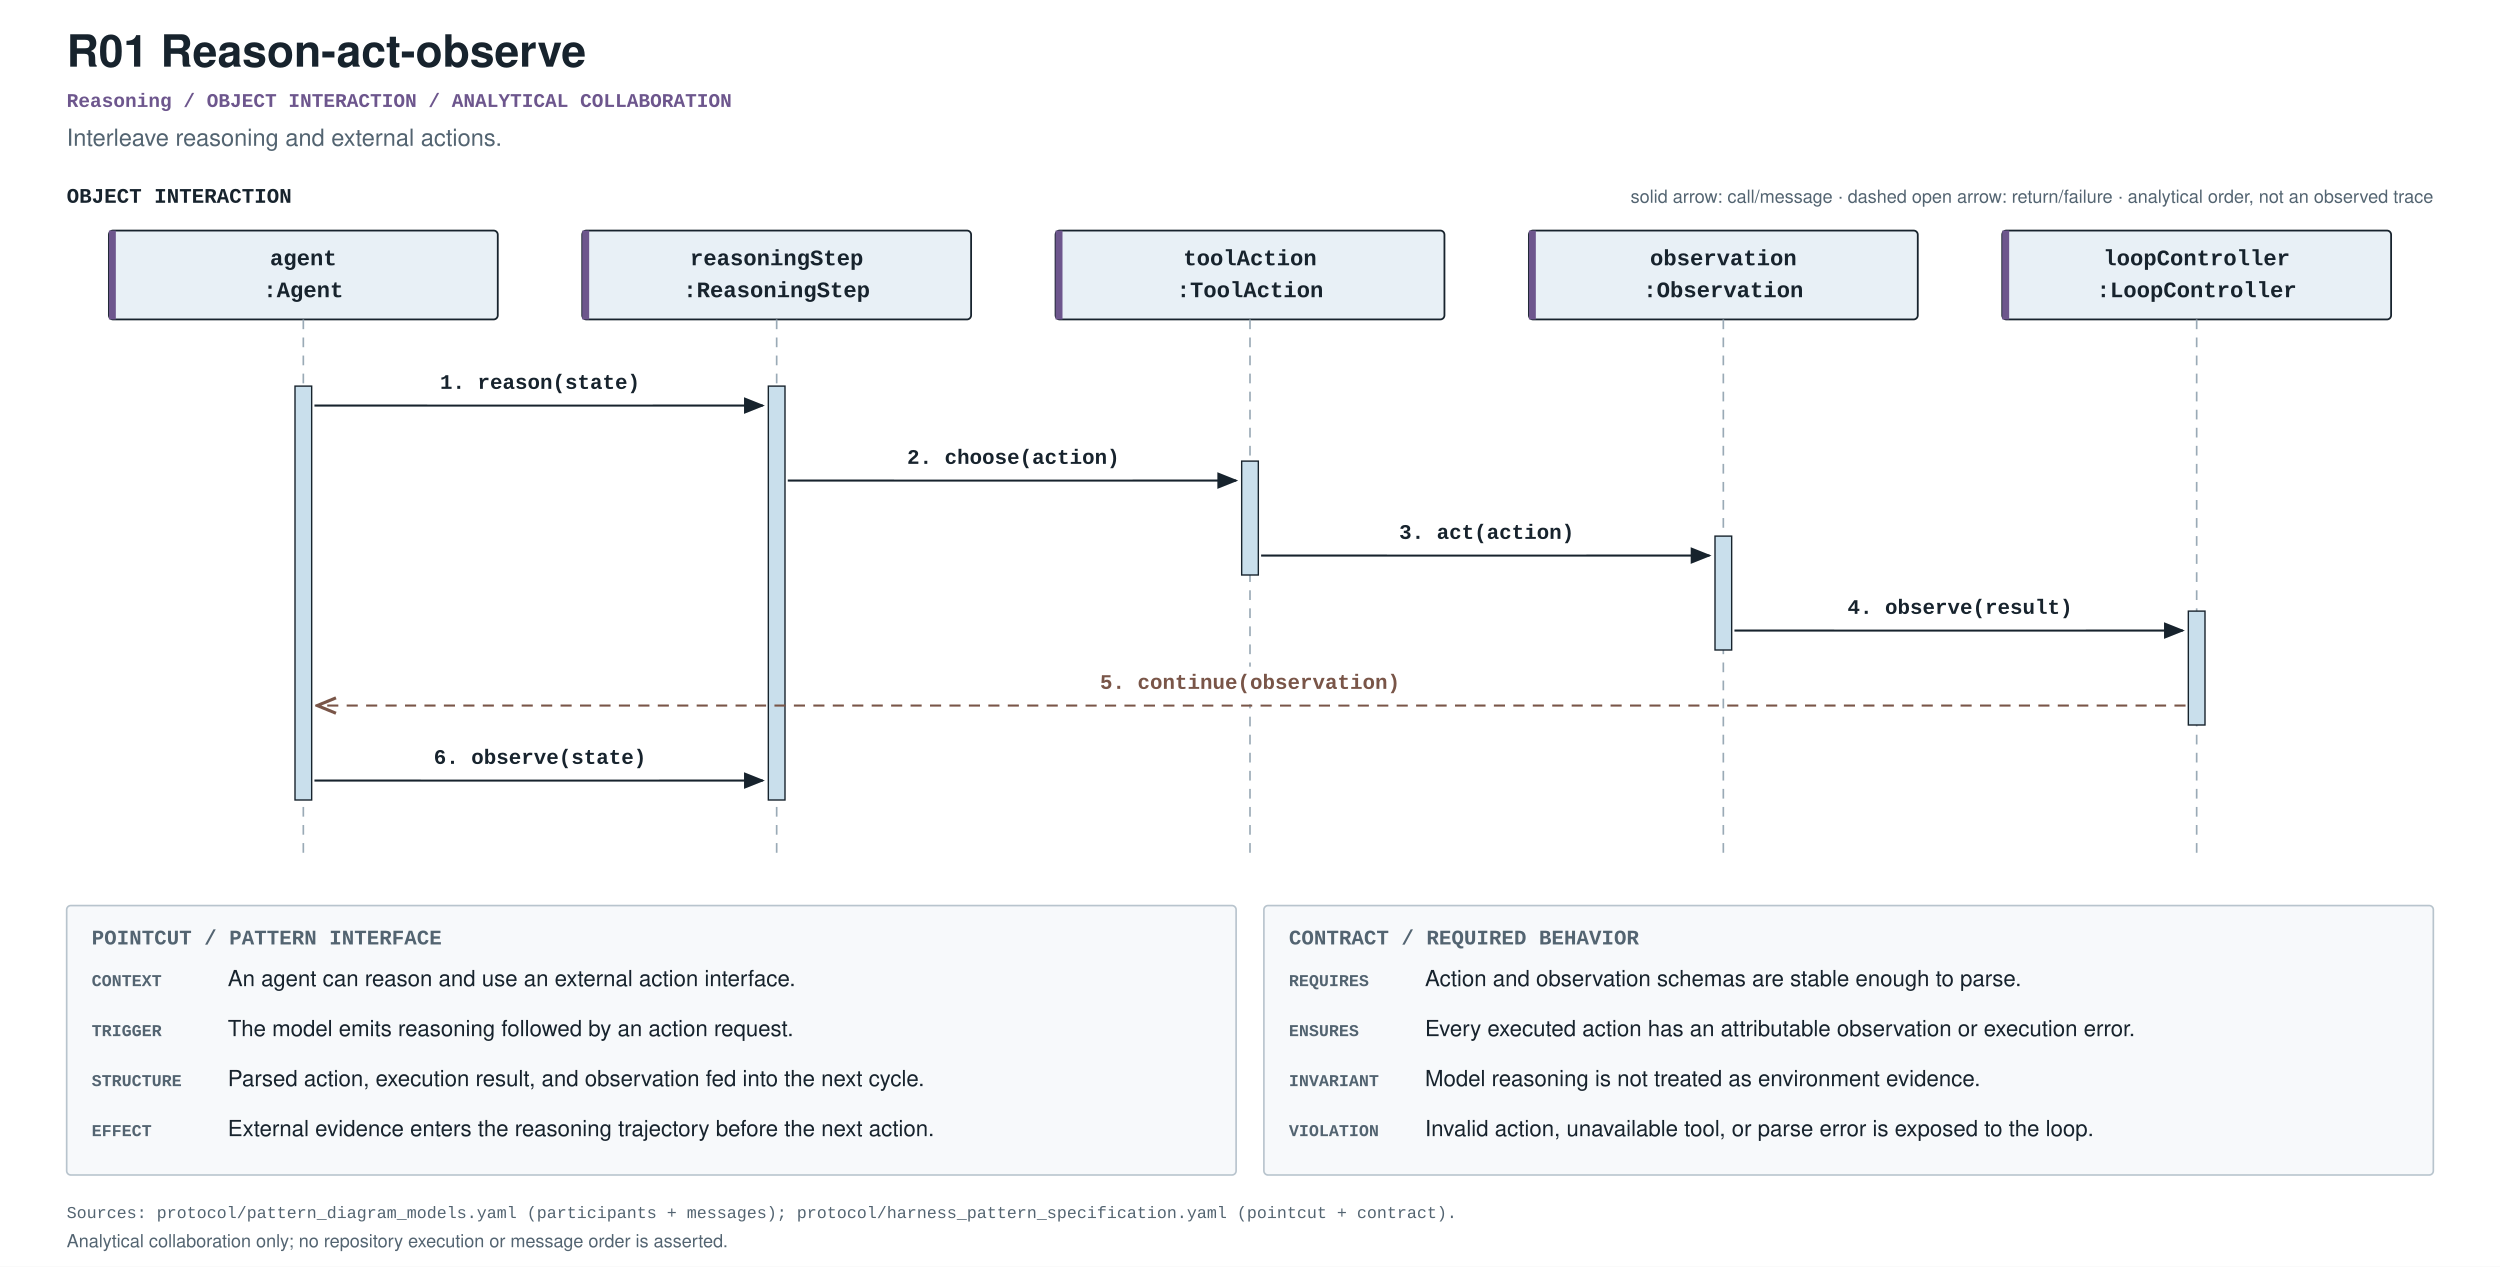
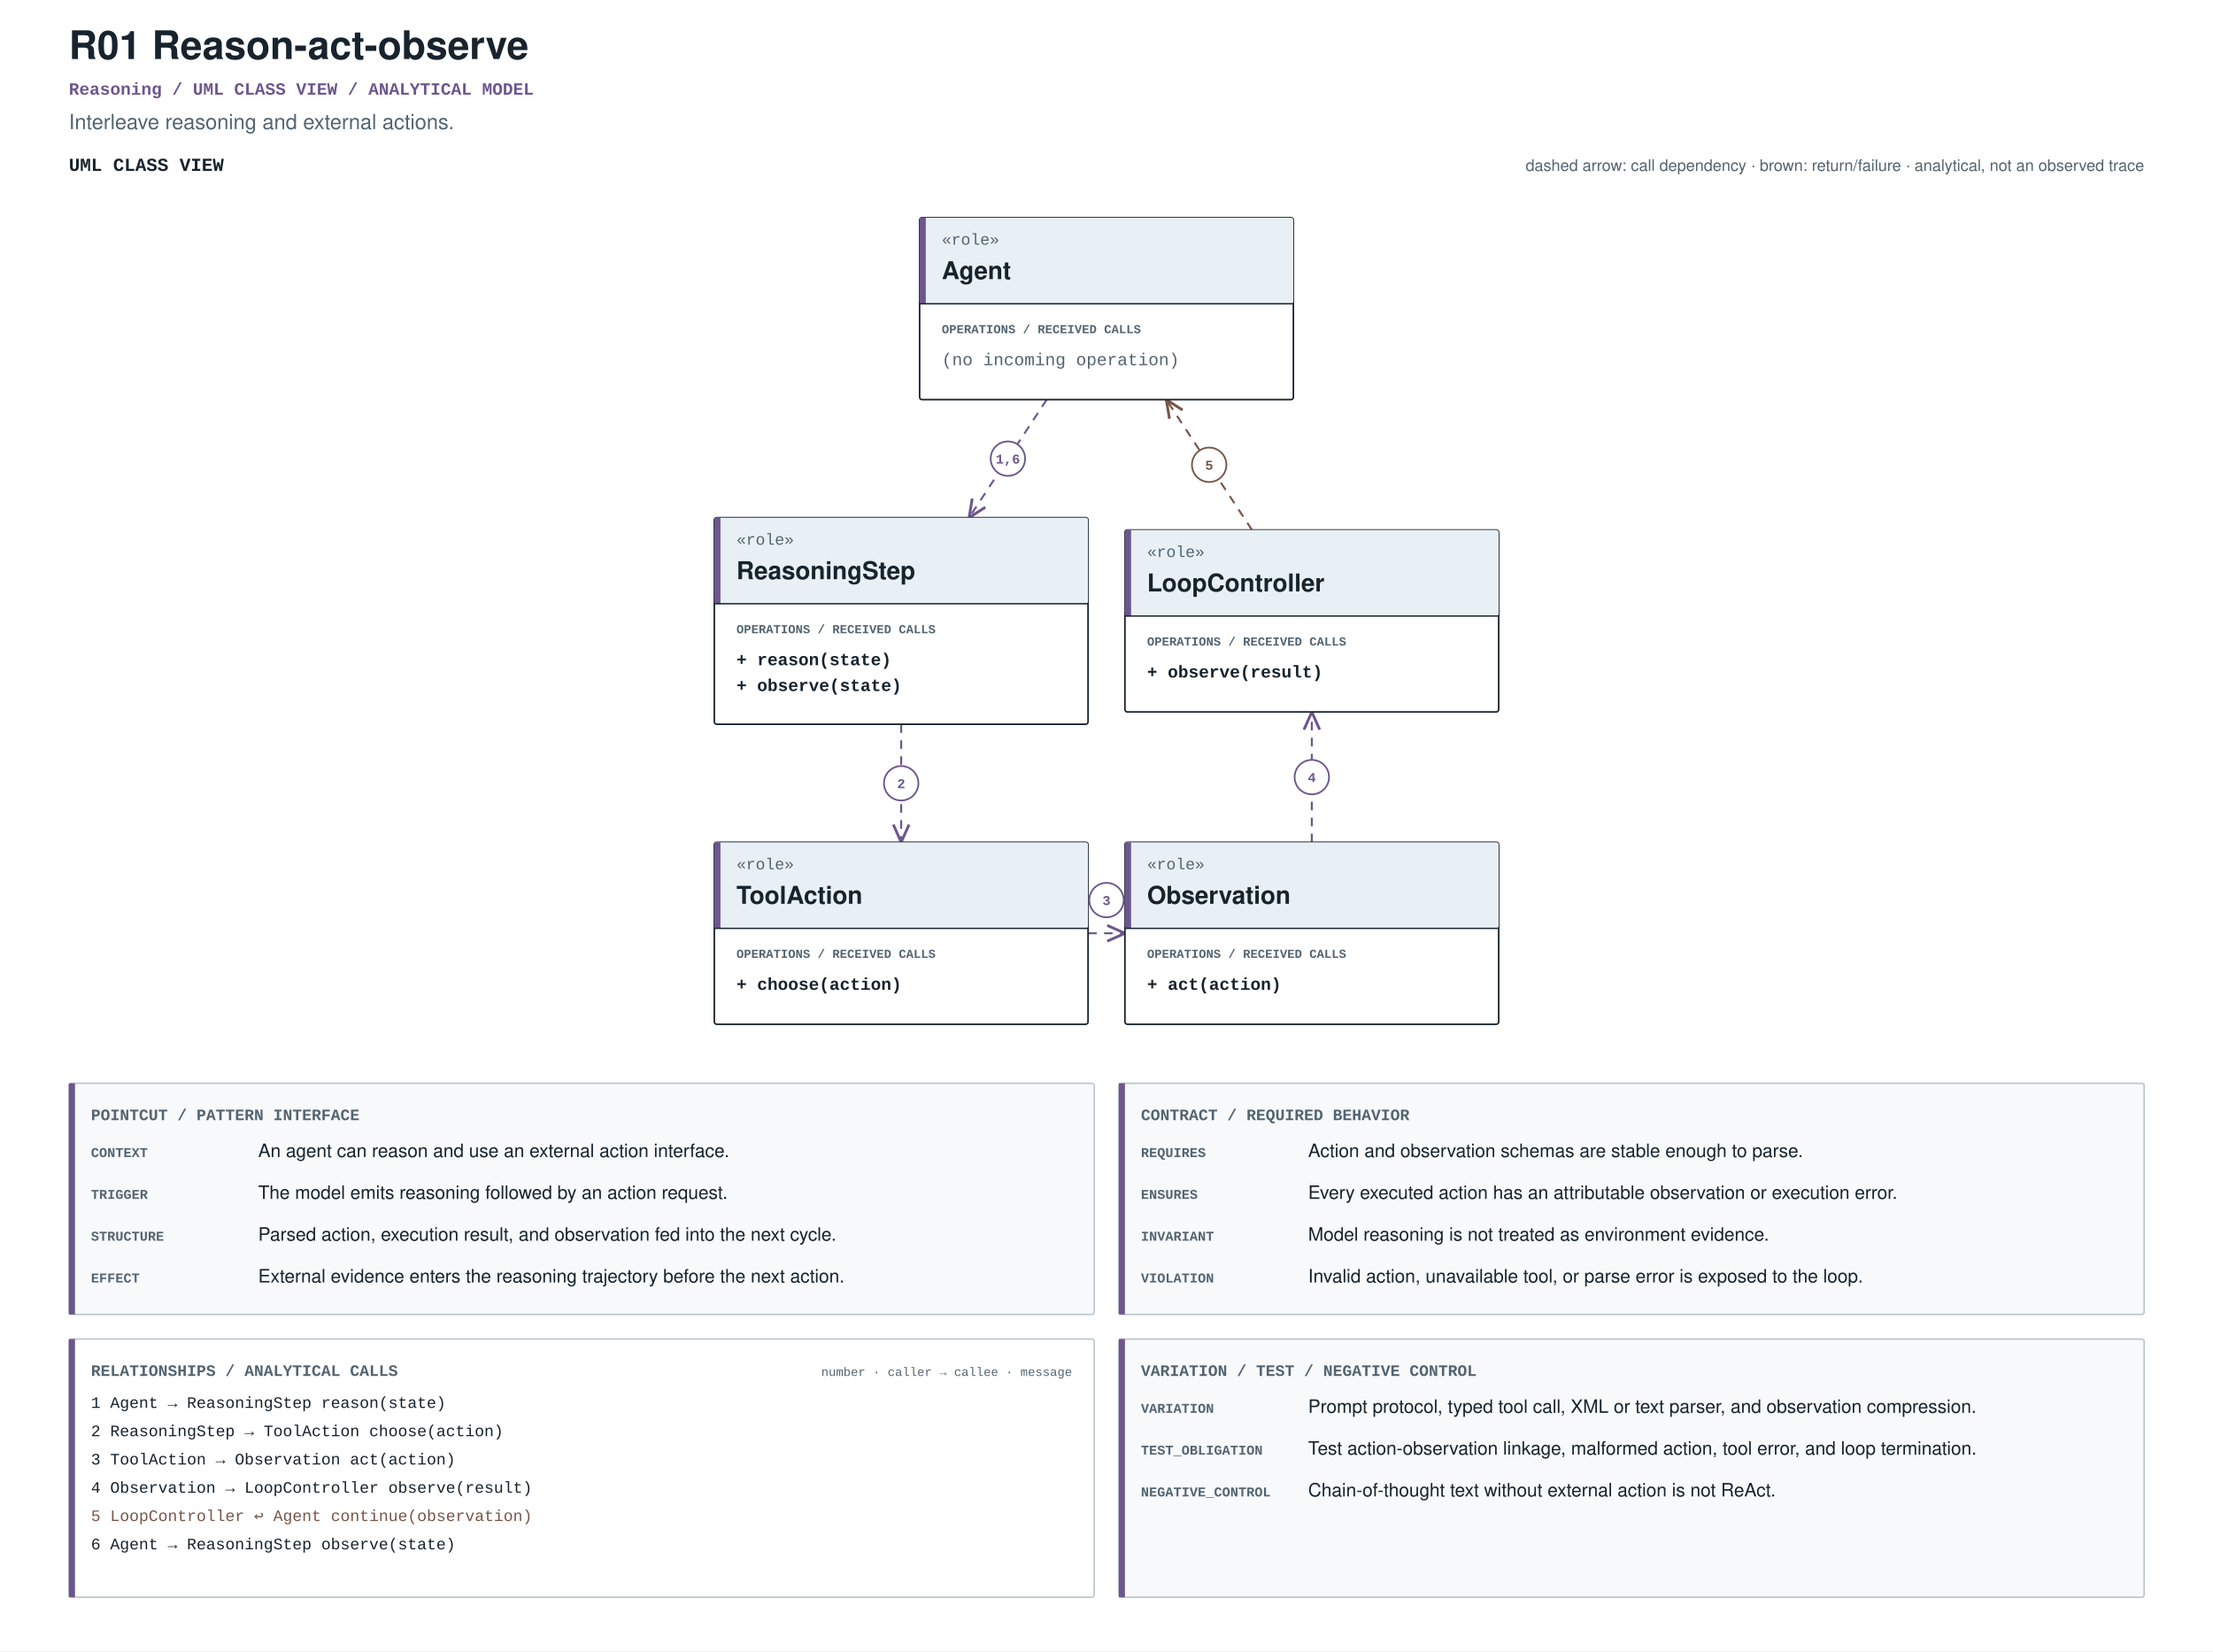
- <svg xmlns="http://www.w3.org/2000/svg" viewBox="0 0 1800 912" width="183mm" height="92.72mm" role="img" data-diagram-type="object-interaction" data-pattern-id="R01" aria-labelledby="title-R01 desc-R01">
+ <svg xmlns="http://www.w3.org/2000/svg" viewBox="0 0 1800 1343" width="183mm" height="136.54mm" role="img" data-diagram-type="uml-class" data-pattern-id="R01" aria-labelledby="title-R01 desc-R01">
  <defs>
-     <marker id="filledArrow" markerWidth="10" markerHeight="8" refX="9" refY="4" orient="auto" markerUnits="strokeWidth">
-       <path d="M0,0 L10,4 L0,8 Z" fill="#17232D" />
+     <marker id="umlOpenAccent" markerWidth="12" markerHeight="10" refX="10" refY="5" orient="auto" markerUnits="strokeWidth">
+       <path d="M1,1 L10,5 L1,9" fill="none" stroke="#6D568D" stroke-width="1.4" />
    </marker>
-     <marker id="openArrow" markerWidth="11" markerHeight="9" refX="10" refY="4.5" orient="auto" markerUnits="strokeWidth">
-       <path d="M1,0.8 L10,4.5 L1,8.2" fill="none" stroke="#795548" stroke-width="1.5" />
+     <marker id="umlOpenReturn" markerWidth="12" markerHeight="10" refX="10" refY="5" orient="auto" markerUnits="strokeWidth">
+       <path d="M1,1 L10,5 L1,9" fill="none" stroke="#795548" stroke-width="1.4" />
    </marker>
  </defs>
-   <rect x="0" y="0" width="1800" height="912" rx="0" fill="#FFFFFF" stroke="none" stroke-width="1.2" />
-   <text x="48" y="48" font-family="Helvetica Neue, Helvetica, Arial, sans-serif" font-size="32" font-weight="700" fill="#17232D" text-anchor="start">R01  Reason-act-observe</text>
-   <text x="48" y="77" font-family="Menlo, Monaco, Courier New, monospace" font-size="14" font-weight="700" fill="#6D568D" text-anchor="start">Reasoning / OBJECT INTERACTION / ANALYTICAL COLLABORATION</text>
+   <rect x="0" y="0" width="1800" height="1343" rx="0" fill="#FFFFFF" stroke="none" stroke-width="1.2" />
+   <text x="56" y="48" font-family="Helvetica Neue, Helvetica, Arial, sans-serif" font-size="32" font-weight="700" fill="#17232D" text-anchor="start">R01  Reason-act-observe</text>
+   <text x="56" y="77" font-family="Menlo, Monaco, Courier New, monospace" font-size="14" font-weight="700" fill="#6D568D" text-anchor="start">Reasoning / UML CLASS VIEW / ANALYTICAL MODEL</text>
  <text font-family="Helvetica Neue, Helvetica, Arial, sans-serif" font-size="17" font-weight="400" fill="#536471" text-anchor="start">
-     <tspan x="48" y="105">Interleave reasoning and external actions.</tspan>
+     <tspan x="56" y="105">Interleave reasoning and external actions.</tspan>
  </text>
-   <text x="48" y="146" font-family="Menlo, Monaco, Courier New, monospace" font-size="15" font-weight="700" fill="#17232D" text-anchor="start">OBJECT INTERACTION</text>
-   <text x="1752" y="146" font-family="Helvetica Neue, Helvetica, Arial, sans-serif" font-size="13" font-weight="400" fill="#536471" text-anchor="end">solid arrow: call/message · dashed open arrow: return/failure · analytical order, not an observed trace</text>
-   <g class="participant" data-participant="Agent" data-role="Agent" data-instance="agent">
-     <rect x="78.4" y="166" width="280" height="64" rx="3" fill="#E8F0F6" stroke="#17232D" stroke-width="1.3" class="object-header" />
-     <rect x="78.4" y="166" width="5" height="64" rx="0" fill="#6D568D" stroke="none" stroke-width="1.2" />
-     <text x="218.4" y="191" font-family="Menlo, Monaco, Courier New, monospace" font-size="16" font-weight="600" fill="#17232D" text-anchor="middle" class="instance-name">agent</text>
-     <text x="218.4" y="214" font-family="Menlo, Monaco, Courier New, monospace" font-size="16" font-weight="700" fill="#17232D" text-anchor="middle" class="role-name">:Agent</text>
-     <line class="lifeline" x1="218.4" y1="230" x2="218.4" y2="618" stroke="#9AAAB6" stroke-width="1.2" stroke-dasharray="7 6" />
-     <rect x="212.4" y="278" width="12" height="298" rx="0" fill="#C9DFEC" stroke="#17232D" stroke-width="1" class="activation" />
+   <text x="56" y="139" font-family="Menlo, Monaco, Courier New, monospace" font-size="15" font-weight="700" fill="#17232D" text-anchor="start">UML CLASS VIEW</text>
+   <text x="1744" y="139" font-family="Helvetica Neue, Helvetica, Arial, sans-serif" font-size="13" font-weight="400" fill="#536471" text-anchor="end">dashed arrow: call dependency · brown: return/failure · analytical, not an observed trace</text>
+   <g class="dependency forward" data-source="Agent" data-target="ReasoningStep" data-numbers="1,6" data-messages="reason(state) | observe(state)">
+     <path d="M 851.35 325 Q 819.79 373 788.23 421" fill="none" stroke="#6D568D" stroke-width="1.6" stroke-dasharray="7 6" marker-end="url(#umlOpenAccent)" />
  </g>
-   <g class="participant" data-participant="ReasoningStep" data-role="ReasoningStep" data-instance="reasoningStep">
-     <rect x="419.2" y="166" width="280" height="64" rx="3" fill="#E8F0F6" stroke="#17232D" stroke-width="1.3" class="object-header" />
-     <rect x="419.2" y="166" width="5" height="64" rx="0" fill="#6D568D" stroke="none" stroke-width="1.2" />
-     <text x="559.2" y="191" font-family="Menlo, Monaco, Courier New, monospace" font-size="16" font-weight="600" fill="#17232D" text-anchor="middle" class="instance-name">reasoningStep</text>
-     <text x="559.2" y="214" font-family="Menlo, Monaco, Courier New, monospace" font-size="16" font-weight="700" fill="#17232D" text-anchor="middle" class="role-name">:ReasoningStep</text>
-     <line class="lifeline" x1="559.2" y1="230" x2="559.2" y2="618" stroke="#9AAAB6" stroke-width="1.2" stroke-dasharray="7 6" />
-     <rect x="553.2" y="278" width="12" height="298" rx="0" fill="#C9DFEC" stroke="#17232D" stroke-width="1" class="activation" />
+   <g class="dependency forward" data-source="ReasoningStep" data-target="ToolAction" data-numbers="2" data-messages="choose(action)">
+     <path d="M 733 589 Q 733 637 733 685" fill="none" stroke="#6D568D" stroke-width="1.6" stroke-dasharray="7 6" marker-end="url(#umlOpenAccent)" />
  </g>
-   <g class="participant" data-participant="ToolAction" data-role="ToolAction" data-instance="toolAction">
-     <rect x="760" y="166" width="280" height="64" rx="3" fill="#E8F0F6" stroke="#17232D" stroke-width="1.3" class="object-header" />
-     <rect x="760" y="166" width="5" height="64" rx="0" fill="#6D568D" stroke="none" stroke-width="1.2" />
-     <text x="900" y="191" font-family="Menlo, Monaco, Courier New, monospace" font-size="16" font-weight="600" fill="#17232D" text-anchor="middle" class="instance-name">toolAction</text>
-     <text x="900" y="214" font-family="Menlo, Monaco, Courier New, monospace" font-size="16" font-weight="700" fill="#17232D" text-anchor="middle" class="role-name">:ToolAction</text>
-     <line class="lifeline" x1="900" y1="230" x2="900" y2="618" stroke="#9AAAB6" stroke-width="1.2" stroke-dasharray="7 6" />
-     <rect x="894" y="332" width="12" height="82" rx="0" fill="#C9DFEC" stroke="#17232D" stroke-width="1" class="activation" />
+   <g class="dependency forward" data-source="ToolAction" data-target="Observation" data-numbers="3" data-messages="act(action)">
+     <path d="M 885 759 Q 900 759 915 759" fill="none" stroke="#6D568D" stroke-width="1.6" stroke-dasharray="7 6" marker-end="url(#umlOpenAccent)" />
  </g>
-   <g class="participant" data-participant="Observation" data-role="Observation" data-instance="observation">
-     <rect x="1100.8" y="166" width="280" height="64" rx="3" fill="#E8F0F6" stroke="#17232D" stroke-width="1.3" class="object-header" />
-     <rect x="1100.8" y="166" width="5" height="64" rx="0" fill="#6D568D" stroke="none" stroke-width="1.2" />
-     <text x="1240.8" y="191" font-family="Menlo, Monaco, Courier New, monospace" font-size="16" font-weight="600" fill="#17232D" text-anchor="middle" class="instance-name">observation</text>
-     <text x="1240.8" y="214" font-family="Menlo, Monaco, Courier New, monospace" font-size="16" font-weight="700" fill="#17232D" text-anchor="middle" class="role-name">:Observation</text>
-     <line class="lifeline" x1="1240.8" y1="230" x2="1240.8" y2="618" stroke="#9AAAB6" stroke-width="1.2" stroke-dasharray="7 6" />
-     <rect x="1234.8" y="386" width="12" height="82" rx="0" fill="#C9DFEC" stroke="#17232D" stroke-width="1" class="activation" />
+   <g class="dependency forward" data-source="Observation" data-target="LoopController" data-numbers="4" data-messages="observe(result)">
+     <path d="M 1067 685 Q 1067 632 1067 579" fill="none" stroke="#6D568D" stroke-width="1.6" stroke-dasharray="7 6" marker-end="url(#umlOpenAccent)" />
  </g>
-   <g class="participant" data-participant="LoopController" data-role="LoopController" data-instance="loopController">
-     <rect x="1441.6" y="166" width="280" height="64" rx="3" fill="#E8F0F6" stroke="#17232D" stroke-width="1.3" class="object-header" />
-     <rect x="1441.6" y="166" width="5" height="64" rx="0" fill="#6D568D" stroke="none" stroke-width="1.2" />
-     <text x="1581.6" y="191" font-family="Menlo, Monaco, Courier New, monospace" font-size="16" font-weight="600" fill="#17232D" text-anchor="middle" class="instance-name">loopController</text>
-     <text x="1581.6" y="214" font-family="Menlo, Monaco, Courier New, monospace" font-size="16" font-weight="700" fill="#17232D" text-anchor="middle" class="role-name">:LoopController</text>
-     <line class="lifeline" x1="1581.6" y1="230" x2="1581.6" y2="618" stroke="#9AAAB6" stroke-width="1.2" stroke-dasharray="7 6" />
-     <rect x="1575.6" y="440" width="12" height="82" rx="0" fill="#C9DFEC" stroke="#17232D" stroke-width="1" class="activation" />
+   <g class="dependency return-or-failure" data-source="LoopController" data-target="Agent" data-numbers="5" data-messages="continue(observation)">
+     <path d="M 1018.35 431 Q 983.5 378 948.65 325" fill="none" stroke="#795548" stroke-width="1.6" stroke-dasharray="7 6" marker-end="url(#umlOpenReturn)" />
  </g>
-   <g class="message forward" data-number="1" data-source="Agent" data-target="ReasoningStep" data-message="reason(state)">
-     <line x1="226.4" y1="292" x2="549.2" y2="292" stroke="#17232D" stroke-width="1.5" marker-end="url(#filledArrow)" />
-     <rect x="307.6" y="264" width="162.4" height="27" rx="0" fill="#FFFFFF" stroke="none" stroke-width="1.2" class="message-label-background" />
-     <text font-family="Menlo, Monaco, Courier New, monospace" font-size="15" font-weight="600" fill="#17232D" text-anchor="middle" class="message-label">
-       <tspan x="388.8" y="280">1. reason(state)</tspan>
-     </text>
+   <g class="class-node" data-participant="Agent" data-role="Agent" data-layer="0">
+     <rect x="748" y="177" width="304" height="148" rx="2" fill="#FFFFFF" stroke="#17232D" stroke-width="1.3" class="class-box" />
+     <rect x="748" y="177" width="304" height="70" rx="2" fill="#E8F0F6" stroke="none" stroke-width="1.2" class="class-header" />
+     <rect x="748" y="177" width="5" height="70" rx="0" fill="#6D568D" stroke="none" stroke-width="1.2" class="class-accent" />
+     <text x="766" y="199" font-family="Menlo, Monaco, Courier New, monospace" font-size="13" font-weight="400" fill="#536471" text-anchor="start" class="class-stereotype">«role»</text>
+     <text x="766" y="227" font-family="Helvetica Neue, Helvetica, Arial, sans-serif" font-size="20" font-weight="700" fill="#17232D" text-anchor="start" class="class-name">Agent</text>
+     <line x1="748" y1="247" x2="1052" y2="247" stroke="#17232D" stroke-width="1.1" />
+     <text x="766" y="271" font-family="Menlo, Monaco, Courier New, monospace" font-size="10" font-weight="700" fill="#536471" text-anchor="start" class="class-compartment-label">OPERATIONS / RECEIVED CALLS</text>
+     <text x="766" y="297" font-family="Menlo, Monaco, Courier New, monospace" font-size="14" font-weight="400" fill="#536471" text-anchor="start" class="class-operation">(no incoming operation)</text>
  </g>
-   <g class="message forward" data-number="2" data-source="ReasoningStep" data-target="ToolAction" data-message="choose(action)">
-     <line x1="567.2" y1="346" x2="890" y2="346" stroke="#17232D" stroke-width="1.5" marker-end="url(#filledArrow)" />
-     <rect x="643.7" y="318" width="171.8" height="27" rx="0" fill="#FFFFFF" stroke="none" stroke-width="1.2" class="message-label-background" />
-     <text font-family="Menlo, Monaco, Courier New, monospace" font-size="15" font-weight="600" fill="#17232D" text-anchor="middle" class="message-label">
-       <tspan x="729.6" y="334">2. choose(action)</tspan>
-     </text>
+   <g class="class-node" data-participant="ReasoningStep" data-role="ReasoningStep" data-layer="1">
+     <rect x="581" y="421" width="304" height="168" rx="2" fill="#FFFFFF" stroke="#17232D" stroke-width="1.3" class="class-box" />
+     <rect x="581" y="421" width="304" height="70" rx="2" fill="#E8F0F6" stroke="none" stroke-width="1.2" class="class-header" />
+     <rect x="581" y="421" width="5" height="70" rx="0" fill="#6D568D" stroke="none" stroke-width="1.2" class="class-accent" />
+     <text x="599" y="443" font-family="Menlo, Monaco, Courier New, monospace" font-size="13" font-weight="400" fill="#536471" text-anchor="start" class="class-stereotype">«role»</text>
+     <text x="599" y="471" font-family="Helvetica Neue, Helvetica, Arial, sans-serif" font-size="20" font-weight="700" fill="#17232D" text-anchor="start" class="class-name">ReasoningStep</text>
+     <line x1="581" y1="491" x2="885" y2="491" stroke="#17232D" stroke-width="1.1" />
+     <text x="599" y="515" font-family="Menlo, Monaco, Courier New, monospace" font-size="10" font-weight="700" fill="#536471" text-anchor="start" class="class-compartment-label">OPERATIONS / RECEIVED CALLS</text>
+     <text x="599" y="541" font-family="Menlo, Monaco, Courier New, monospace" font-size="14" font-weight="600" fill="#17232D" text-anchor="start" class="class-operation">+ reason(state)</text>
+     <text x="599" y="562" font-family="Menlo, Monaco, Courier New, monospace" font-size="14" font-weight="600" fill="#17232D" text-anchor="start" class="class-operation">+ observe(state)</text>
  </g>
-   <g class="message forward" data-number="3" data-source="ToolAction" data-target="Observation" data-message="act(action)">
-     <line x1="908" y1="400" x2="1230.8" y2="400" stroke="#17232D" stroke-width="1.5" marker-end="url(#filledArrow)" />
-     <rect x="998.6" y="372" width="143.6" height="27" rx="0" fill="#FFFFFF" stroke="none" stroke-width="1.2" class="message-label-background" />
-     <text font-family="Menlo, Monaco, Courier New, monospace" font-size="15" font-weight="600" fill="#17232D" text-anchor="middle" class="message-label">
-       <tspan x="1070.4" y="388">3. act(action)</tspan>
-     </text>
+   <g class="class-node" data-participant="ToolAction" data-role="ToolAction" data-layer="2">
+     <rect x="581" y="685" width="304" height="148" rx="2" fill="#FFFFFF" stroke="#17232D" stroke-width="1.3" class="class-box" />
+     <rect x="581" y="685" width="304" height="70" rx="2" fill="#E8F0F6" stroke="none" stroke-width="1.2" class="class-header" />
+     <rect x="581" y="685" width="5" height="70" rx="0" fill="#6D568D" stroke="none" stroke-width="1.2" class="class-accent" />
+     <text x="599" y="707" font-family="Menlo, Monaco, Courier New, monospace" font-size="13" font-weight="400" fill="#536471" text-anchor="start" class="class-stereotype">«role»</text>
+     <text x="599" y="735" font-family="Helvetica Neue, Helvetica, Arial, sans-serif" font-size="20" font-weight="700" fill="#17232D" text-anchor="start" class="class-name">ToolAction</text>
+     <line x1="581" y1="755" x2="885" y2="755" stroke="#17232D" stroke-width="1.1" />
+     <text x="599" y="779" font-family="Menlo, Monaco, Courier New, monospace" font-size="10" font-weight="700" fill="#536471" text-anchor="start" class="class-compartment-label">OPERATIONS / RECEIVED CALLS</text>
+     <text x="599" y="805" font-family="Menlo, Monaco, Courier New, monospace" font-size="14" font-weight="600" fill="#17232D" text-anchor="start" class="class-operation">+ choose(action)</text>
  </g>
-   <g class="message forward" data-number="4" data-source="Observation" data-target="LoopController" data-message="observe(result)">
-     <line x1="1248.8" y1="454" x2="1571.6" y2="454" stroke="#17232D" stroke-width="1.5" marker-end="url(#filledArrow)" />
-     <rect x="1320.6" y="426" width="181.2" height="27" rx="0" fill="#FFFFFF" stroke="none" stroke-width="1.2" class="message-label-background" />
-     <text font-family="Menlo, Monaco, Courier New, monospace" font-size="15" font-weight="600" fill="#17232D" text-anchor="middle" class="message-label">
-       <tspan x="1411.2" y="442">4. observe(result)</tspan>
-     </text>
+   <g class="class-node" data-participant="Observation" data-role="Observation" data-layer="2">
+     <rect x="915" y="685" width="304" height="148" rx="2" fill="#FFFFFF" stroke="#17232D" stroke-width="1.3" class="class-box" />
+     <rect x="915" y="685" width="304" height="70" rx="2" fill="#E8F0F6" stroke="none" stroke-width="1.2" class="class-header" />
+     <rect x="915" y="685" width="5" height="70" rx="0" fill="#6D568D" stroke="none" stroke-width="1.2" class="class-accent" />
+     <text x="933" y="707" font-family="Menlo, Monaco, Courier New, monospace" font-size="13" font-weight="400" fill="#536471" text-anchor="start" class="class-stereotype">«role»</text>
+     <text x="933" y="735" font-family="Helvetica Neue, Helvetica, Arial, sans-serif" font-size="20" font-weight="700" fill="#17232D" text-anchor="start" class="class-name">Observation</text>
+     <line x1="915" y1="755" x2="1219" y2="755" stroke="#17232D" stroke-width="1.1" />
+     <text x="933" y="779" font-family="Menlo, Monaco, Courier New, monospace" font-size="10" font-weight="700" fill="#536471" text-anchor="start" class="class-compartment-label">OPERATIONS / RECEIVED CALLS</text>
+     <text x="933" y="805" font-family="Menlo, Monaco, Courier New, monospace" font-size="14" font-weight="600" fill="#17232D" text-anchor="start" class="class-operation">+ act(action)</text>
  </g>
-   <g class="message return-or-failure" data-number="5" data-source="LoopController" data-target="Agent" data-message="continue(observation)">
-     <line x1="1573.6" y1="508" x2="228.4" y2="508" stroke="#795548" stroke-width="1.5" marker-end="url(#openArrow)" stroke-dasharray="8 6" />
-     <rect x="781.2" y="480" width="237.6" height="27" rx="0" fill="#FFFFFF" stroke="none" stroke-width="1.2" class="message-label-background" />
-     <text font-family="Menlo, Monaco, Courier New, monospace" font-size="15" font-weight="600" fill="#795548" text-anchor="middle" class="message-label">
-       <tspan x="900" y="496">5. continue(observation)</tspan>
-     </text>
+   <g class="class-node" data-participant="LoopController" data-role="LoopController" data-layer="1">
+     <rect x="915" y="431" width="304" height="148" rx="2" fill="#FFFFFF" stroke="#17232D" stroke-width="1.3" class="class-box" />
+     <rect x="915" y="431" width="304" height="70" rx="2" fill="#E8F0F6" stroke="none" stroke-width="1.2" class="class-header" />
+     <rect x="915" y="431" width="5" height="70" rx="0" fill="#6D568D" stroke="none" stroke-width="1.2" class="class-accent" />
+     <text x="933" y="453" font-family="Menlo, Monaco, Courier New, monospace" font-size="13" font-weight="400" fill="#536471" text-anchor="start" class="class-stereotype">«role»</text>
+     <text x="933" y="481" font-family="Helvetica Neue, Helvetica, Arial, sans-serif" font-size="20" font-weight="700" fill="#17232D" text-anchor="start" class="class-name">LoopController</text>
+     <line x1="915" y1="501" x2="1219" y2="501" stroke="#17232D" stroke-width="1.1" />
+     <text x="933" y="525" font-family="Menlo, Monaco, Courier New, monospace" font-size="10" font-weight="700" fill="#536471" text-anchor="start" class="class-compartment-label">OPERATIONS / RECEIVED CALLS</text>
+     <text x="933" y="551" font-family="Menlo, Monaco, Courier New, monospace" font-size="14" font-weight="600" fill="#17232D" text-anchor="start" class="class-operation">+ observe(result)</text>
  </g>
-   <g class="message forward" data-number="6" data-source="Agent" data-target="ReasoningStep" data-message="observe(state)">
-     <line x1="226.4" y1="562" x2="549.2" y2="562" stroke="#17232D" stroke-width="1.5" marker-end="url(#filledArrow)" />
-     <rect x="302.9" y="534" width="171.8" height="27" rx="0" fill="#FFFFFF" stroke="none" stroke-width="1.2" class="message-label-background" />
-     <text font-family="Menlo, Monaco, Courier New, monospace" font-size="15" font-weight="600" fill="#17232D" text-anchor="middle" class="message-label">
-       <tspan x="388.8" y="550">6. observe(state)</tspan>
-     </text>
+   <g class="dependency-badge">
+     <circle cx="819.79" cy="373" r="14" fill="#FFFFFF" stroke="#6D568D" stroke-width="1.4" />
+     <text x="819.79" y="377" font-family="Menlo, Monaco, Courier New, monospace" font-size="11" font-weight="700" fill="#6D568D" text-anchor="middle">1,6</text>
  </g>
-   <rect x="48" y="652" width="842" height="194" rx="3" fill="#F7F9FB" stroke="#B8C4CD" stroke-width="1.2" />
-   <text x="66" y="680" font-family="Menlo, Monaco, Courier New, monospace" font-size="15" font-weight="700" fill="#536471" text-anchor="start">POINTCUT / PATTERN INTERFACE</text>
-   <text x="66" y="710" font-family="Menlo, Monaco, Courier New, monospace" font-size="12" font-weight="700" fill="#536471" text-anchor="start">CONTEXT</text>
-   <text font-family="Helvetica Neue, Helvetica, Arial, sans-serif" font-size="16" font-weight="400" fill="#17232D" text-anchor="start">
-     <tspan x="164" y="710">An agent can reason and use an external action interface.</tspan>
+   <g class="dependency-badge">
+     <circle cx="733" cy="637" r="14" fill="#FFFFFF" stroke="#6D568D" stroke-width="1.4" />
+     <text x="733" y="641" font-family="Menlo, Monaco, Courier New, monospace" font-size="11" font-weight="700" fill="#6D568D" text-anchor="middle">2</text>
+   </g>
+   <g class="dependency-badge">
+     <circle cx="900" cy="732" r="14" fill="#FFFFFF" stroke="#6D568D" stroke-width="1.4" />
+     <text x="900" y="736" font-family="Menlo, Monaco, Courier New, monospace" font-size="11" font-weight="700" fill="#6D568D" text-anchor="middle">3</text>
+   </g>
+   <g class="dependency-badge">
+     <circle cx="1067" cy="632" r="14" fill="#FFFFFF" stroke="#6D568D" stroke-width="1.4" />
+     <text x="1067" y="636" font-family="Menlo, Monaco, Courier New, monospace" font-size="11" font-weight="700" fill="#6D568D" text-anchor="middle">4</text>
+   </g>
+   <g class="dependency-badge">
+     <circle cx="983.5" cy="378" r="14" fill="#FFFFFF" stroke="#795548" stroke-width="1.4" />
+     <text x="983.5" y="382" font-family="Menlo, Monaco, Courier New, monospace" font-size="11" font-weight="700" fill="#795548" text-anchor="middle">5</text>
+   </g>
+   <rect x="56" y="881" width="834" height="188" rx="2" fill="#F7F9FB" stroke="#B8C4CD" stroke-width="1.2" />
+   <rect x="56" y="881" width="5" height="188" rx="0" fill="#6D568D" stroke="none" stroke-width="1.2" />
+   <text x="74" y="911" font-family="Menlo, Monaco, Courier New, monospace" font-size="13" font-weight="700" fill="#536471" text-anchor="start">POINTCUT / PATTERN INTERFACE</text>
+   <text x="74" y="941" font-family="Menlo, Monaco, Courier New, monospace" font-size="11" font-weight="700" fill="#536471" text-anchor="start">CONTEXT</text>
+   <text font-family="Helvetica Neue, Helvetica, Arial, sans-serif" font-size="15" font-weight="400" fill="#17232D" text-anchor="start">
+     <tspan x="210" y="941">An agent can reason and use an external action interface.</tspan>
  </text>
-   <text x="66" y="746" font-family="Menlo, Monaco, Courier New, monospace" font-size="12" font-weight="700" fill="#536471" text-anchor="start">TRIGGER</text>
-   <text font-family="Helvetica Neue, Helvetica, Arial, sans-serif" font-size="16" font-weight="400" fill="#17232D" text-anchor="start">
-     <tspan x="164" y="746">The model emits reasoning followed by an action request.</tspan>
+   <text x="74" y="975" font-family="Menlo, Monaco, Courier New, monospace" font-size="11" font-weight="700" fill="#536471" text-anchor="start">TRIGGER</text>
+   <text font-family="Helvetica Neue, Helvetica, Arial, sans-serif" font-size="15" font-weight="400" fill="#17232D" text-anchor="start">
+     <tspan x="210" y="975">The model emits reasoning followed by an action request.</tspan>
  </text>
-   <text x="66" y="782" font-family="Menlo, Monaco, Courier New, monospace" font-size="12" font-weight="700" fill="#536471" text-anchor="start">STRUCTURE</text>
-   <text font-family="Helvetica Neue, Helvetica, Arial, sans-serif" font-size="16" font-weight="400" fill="#17232D" text-anchor="start">
-     <tspan x="164" y="782">Parsed action, execution result, and observation fed into the next cycle.</tspan>
+   <text x="74" y="1009" font-family="Menlo, Monaco, Courier New, monospace" font-size="11" font-weight="700" fill="#536471" text-anchor="start">STRUCTURE</text>
+   <text font-family="Helvetica Neue, Helvetica, Arial, sans-serif" font-size="15" font-weight="400" fill="#17232D" text-anchor="start">
+     <tspan x="210" y="1009">Parsed action, execution result, and observation fed into the next cycle.</tspan>
  </text>
-   <text x="66" y="818" font-family="Menlo, Monaco, Courier New, monospace" font-size="12" font-weight="700" fill="#536471" text-anchor="start">EFFECT</text>
-   <text font-family="Helvetica Neue, Helvetica, Arial, sans-serif" font-size="16" font-weight="400" fill="#17232D" text-anchor="start">
-     <tspan x="164" y="818">External evidence enters the reasoning trajectory before the next action.</tspan>
+   <text x="74" y="1043" font-family="Menlo, Monaco, Courier New, monospace" font-size="11" font-weight="700" fill="#536471" text-anchor="start">EFFECT</text>
+   <text font-family="Helvetica Neue, Helvetica, Arial, sans-serif" font-size="15" font-weight="400" fill="#17232D" text-anchor="start">
+     <tspan x="210" y="1043">External evidence enters the reasoning trajectory before the next action.</tspan>
  </text>
-   <rect x="910" y="652" width="842" height="194" rx="3" fill="#F7F9FB" stroke="#B8C4CD" stroke-width="1.2" />
-   <text x="928" y="680" font-family="Menlo, Monaco, Courier New, monospace" font-size="15" font-weight="700" fill="#536471" text-anchor="start">CONTRACT / REQUIRED BEHAVIOR</text>
-   <text x="928" y="710" font-family="Menlo, Monaco, Courier New, monospace" font-size="12" font-weight="700" fill="#536471" text-anchor="start">REQUIRES</text>
-   <text font-family="Helvetica Neue, Helvetica, Arial, sans-serif" font-size="16" font-weight="400" fill="#17232D" text-anchor="start">
-     <tspan x="1026" y="710">Action and observation schemas are stable enough to parse.</tspan>
+   <rect x="910" y="881" width="834" height="188" rx="2" fill="#F7F9FB" stroke="#B8C4CD" stroke-width="1.2" />
+   <rect x="910" y="881" width="5" height="188" rx="0" fill="#6D568D" stroke="none" stroke-width="1.2" />
+   <text x="928" y="911" font-family="Menlo, Monaco, Courier New, monospace" font-size="13" font-weight="700" fill="#536471" text-anchor="start">CONTRACT / REQUIRED BEHAVIOR</text>
+   <text x="928" y="941" font-family="Menlo, Monaco, Courier New, monospace" font-size="11" font-weight="700" fill="#536471" text-anchor="start">REQUIRES</text>
+   <text font-family="Helvetica Neue, Helvetica, Arial, sans-serif" font-size="15" font-weight="400" fill="#17232D" text-anchor="start">
+     <tspan x="1064" y="941">Action and observation schemas are stable enough to parse.</tspan>
  </text>
-   <text x="928" y="746" font-family="Menlo, Monaco, Courier New, monospace" font-size="12" font-weight="700" fill="#536471" text-anchor="start">ENSURES</text>
-   <text font-family="Helvetica Neue, Helvetica, Arial, sans-serif" font-size="16" font-weight="400" fill="#17232D" text-anchor="start">
-     <tspan x="1026" y="746">Every executed action has an attributable observation or execution error.</tspan>
+   <text x="928" y="975" font-family="Menlo, Monaco, Courier New, monospace" font-size="11" font-weight="700" fill="#536471" text-anchor="start">ENSURES</text>
+   <text font-family="Helvetica Neue, Helvetica, Arial, sans-serif" font-size="15" font-weight="400" fill="#17232D" text-anchor="start">
+     <tspan x="1064" y="975">Every executed action has an attributable observation or execution error.</tspan>
  </text>
-   <text x="928" y="782" font-family="Menlo, Monaco, Courier New, monospace" font-size="12" font-weight="700" fill="#536471" text-anchor="start">INVARIANT</text>
-   <text font-family="Helvetica Neue, Helvetica, Arial, sans-serif" font-size="16" font-weight="400" fill="#17232D" text-anchor="start">
-     <tspan x="1026" y="782">Model reasoning is not treated as environment evidence.</tspan>
+   <text x="928" y="1009" font-family="Menlo, Monaco, Courier New, monospace" font-size="11" font-weight="700" fill="#536471" text-anchor="start">INVARIANT</text>
+   <text font-family="Helvetica Neue, Helvetica, Arial, sans-serif" font-size="15" font-weight="400" fill="#17232D" text-anchor="start">
+     <tspan x="1064" y="1009">Model reasoning is not treated as environment evidence.</tspan>
  </text>
-   <text x="928" y="818" font-family="Menlo, Monaco, Courier New, monospace" font-size="12" font-weight="700" fill="#536471" text-anchor="start">VIOLATION</text>
-   <text font-family="Helvetica Neue, Helvetica, Arial, sans-serif" font-size="16" font-weight="400" fill="#17232D" text-anchor="start">
-     <tspan x="1026" y="818">Invalid action, unavailable tool, or parse error is exposed to the loop.</tspan>
+   <text x="928" y="1043" font-family="Menlo, Monaco, Courier New, monospace" font-size="11" font-weight="700" fill="#536471" text-anchor="start">VIOLATION</text>
+   <text font-family="Helvetica Neue, Helvetica, Arial, sans-serif" font-size="15" font-weight="400" fill="#17232D" text-anchor="start">
+     <tspan x="1064" y="1043">Invalid action, unavailable tool, or parse error is exposed to the loop.</tspan>
  </text>
-   <text x="48" y="877" font-family="Menlo, Monaco, Courier New, monospace" font-size="12" font-weight="400" fill="#536471" text-anchor="start">Sources: protocol/pattern_diagram_models.yaml (participants + messages); protocol/harness_pattern_specification.yaml (pointcut + contract).</text>
-   <text x="48" y="898" font-family="Helvetica Neue, Helvetica, Arial, sans-serif" font-size="13" font-weight="400" fill="#536471" text-anchor="start">Analytical collaboration only; no repository execution or message order is asserted.</text>
+   <rect x="56" y="1089" width="834" height="210" rx="2" fill="#FFFFFF" stroke="#B8C4CD" stroke-width="1.2" />
+   <rect x="56" y="1089" width="5" height="210" rx="0" fill="#6D568D" stroke="none" stroke-width="1.2" />
+   <text x="74" y="1119" font-family="Menlo, Monaco, Courier New, monospace" font-size="13" font-weight="700" fill="#536471" text-anchor="start">RELATIONSHIPS / ANALYTICAL CALLS</text>
+   <text x="872" y="1119" font-family="Menlo, Monaco, Courier New, monospace" font-size="10" font-weight="400" fill="#536471" text-anchor="end">number · caller → callee · message</text>
+   <text font-family="Menlo, Monaco, Courier New, monospace" font-size="13" font-weight="400" fill="#17232D" text-anchor="start">
+     <tspan x="74" y="1145">1 Agent → ReasoningStep reason(state)</tspan>
+   </text>
+   <text font-family="Menlo, Monaco, Courier New, monospace" font-size="13" font-weight="400" fill="#17232D" text-anchor="start">
+     <tspan x="74" y="1168">2 ReasoningStep → ToolAction choose(action)</tspan>
+   </text>
+   <text font-family="Menlo, Monaco, Courier New, monospace" font-size="13" font-weight="400" fill="#17232D" text-anchor="start">
+     <tspan x="74" y="1191">3 ToolAction → Observation act(action)</tspan>
+   </text>
+   <text font-family="Menlo, Monaco, Courier New, monospace" font-size="13" font-weight="400" fill="#17232D" text-anchor="start">
+     <tspan x="74" y="1214">4 Observation → LoopController observe(result)</tspan>
+   </text>
+   <text font-family="Menlo, Monaco, Courier New, monospace" font-size="13" font-weight="400" fill="#795548" text-anchor="start">
+     <tspan x="74" y="1237">5 LoopController ↩ Agent continue(observation)</tspan>
+   </text>
+   <text font-family="Menlo, Monaco, Courier New, monospace" font-size="13" font-weight="400" fill="#17232D" text-anchor="start">
+     <tspan x="74" y="1260">6 Agent → ReasoningStep observe(state)</tspan>
+   </text>
+   <rect x="910" y="1089" width="834" height="210" rx="2" fill="#F7F9FB" stroke="#B8C4CD" stroke-width="1.2" />
+   <rect x="910" y="1089" width="5" height="210" rx="0" fill="#6D568D" stroke="none" stroke-width="1.2" />
+   <text x="928" y="1119" font-family="Menlo, Monaco, Courier New, monospace" font-size="13" font-weight="700" fill="#536471" text-anchor="start">VARIATION / TEST / NEGATIVE CONTROL</text>
+   <text x="928" y="1149" font-family="Menlo, Monaco, Courier New, monospace" font-size="11" font-weight="700" fill="#536471" text-anchor="start">VARIATION</text>
+   <text font-family="Helvetica Neue, Helvetica, Arial, sans-serif" font-size="15" font-weight="400" fill="#17232D" text-anchor="start">
+     <tspan x="1064" y="1149">Prompt protocol, typed tool call, XML or text parser, and observation compression.</tspan>
+   </text>
+   <text x="928" y="1183" font-family="Menlo, Monaco, Courier New, monospace" font-size="11" font-weight="700" fill="#536471" text-anchor="start">TEST_OBLIGATION</text>
+   <text font-family="Helvetica Neue, Helvetica, Arial, sans-serif" font-size="15" font-weight="400" fill="#17232D" text-anchor="start">
+     <tspan x="1064" y="1183">Test action-observation linkage, malformed action, tool error, and loop termination.</tspan>
+   </text>
+   <text x="928" y="1217" font-family="Menlo, Monaco, Courier New, monospace" font-size="11" font-weight="700" fill="#536471" text-anchor="start">NEGATIVE_CONTROL</text>
+   <text font-family="Helvetica Neue, Helvetica, Arial, sans-serif" font-size="15" font-weight="400" fill="#17232D" text-anchor="start">
+     <tspan x="1064" y="1217">Chain-of-thought text without external action is not ReAct.</tspan>
+   </text>
</svg>
